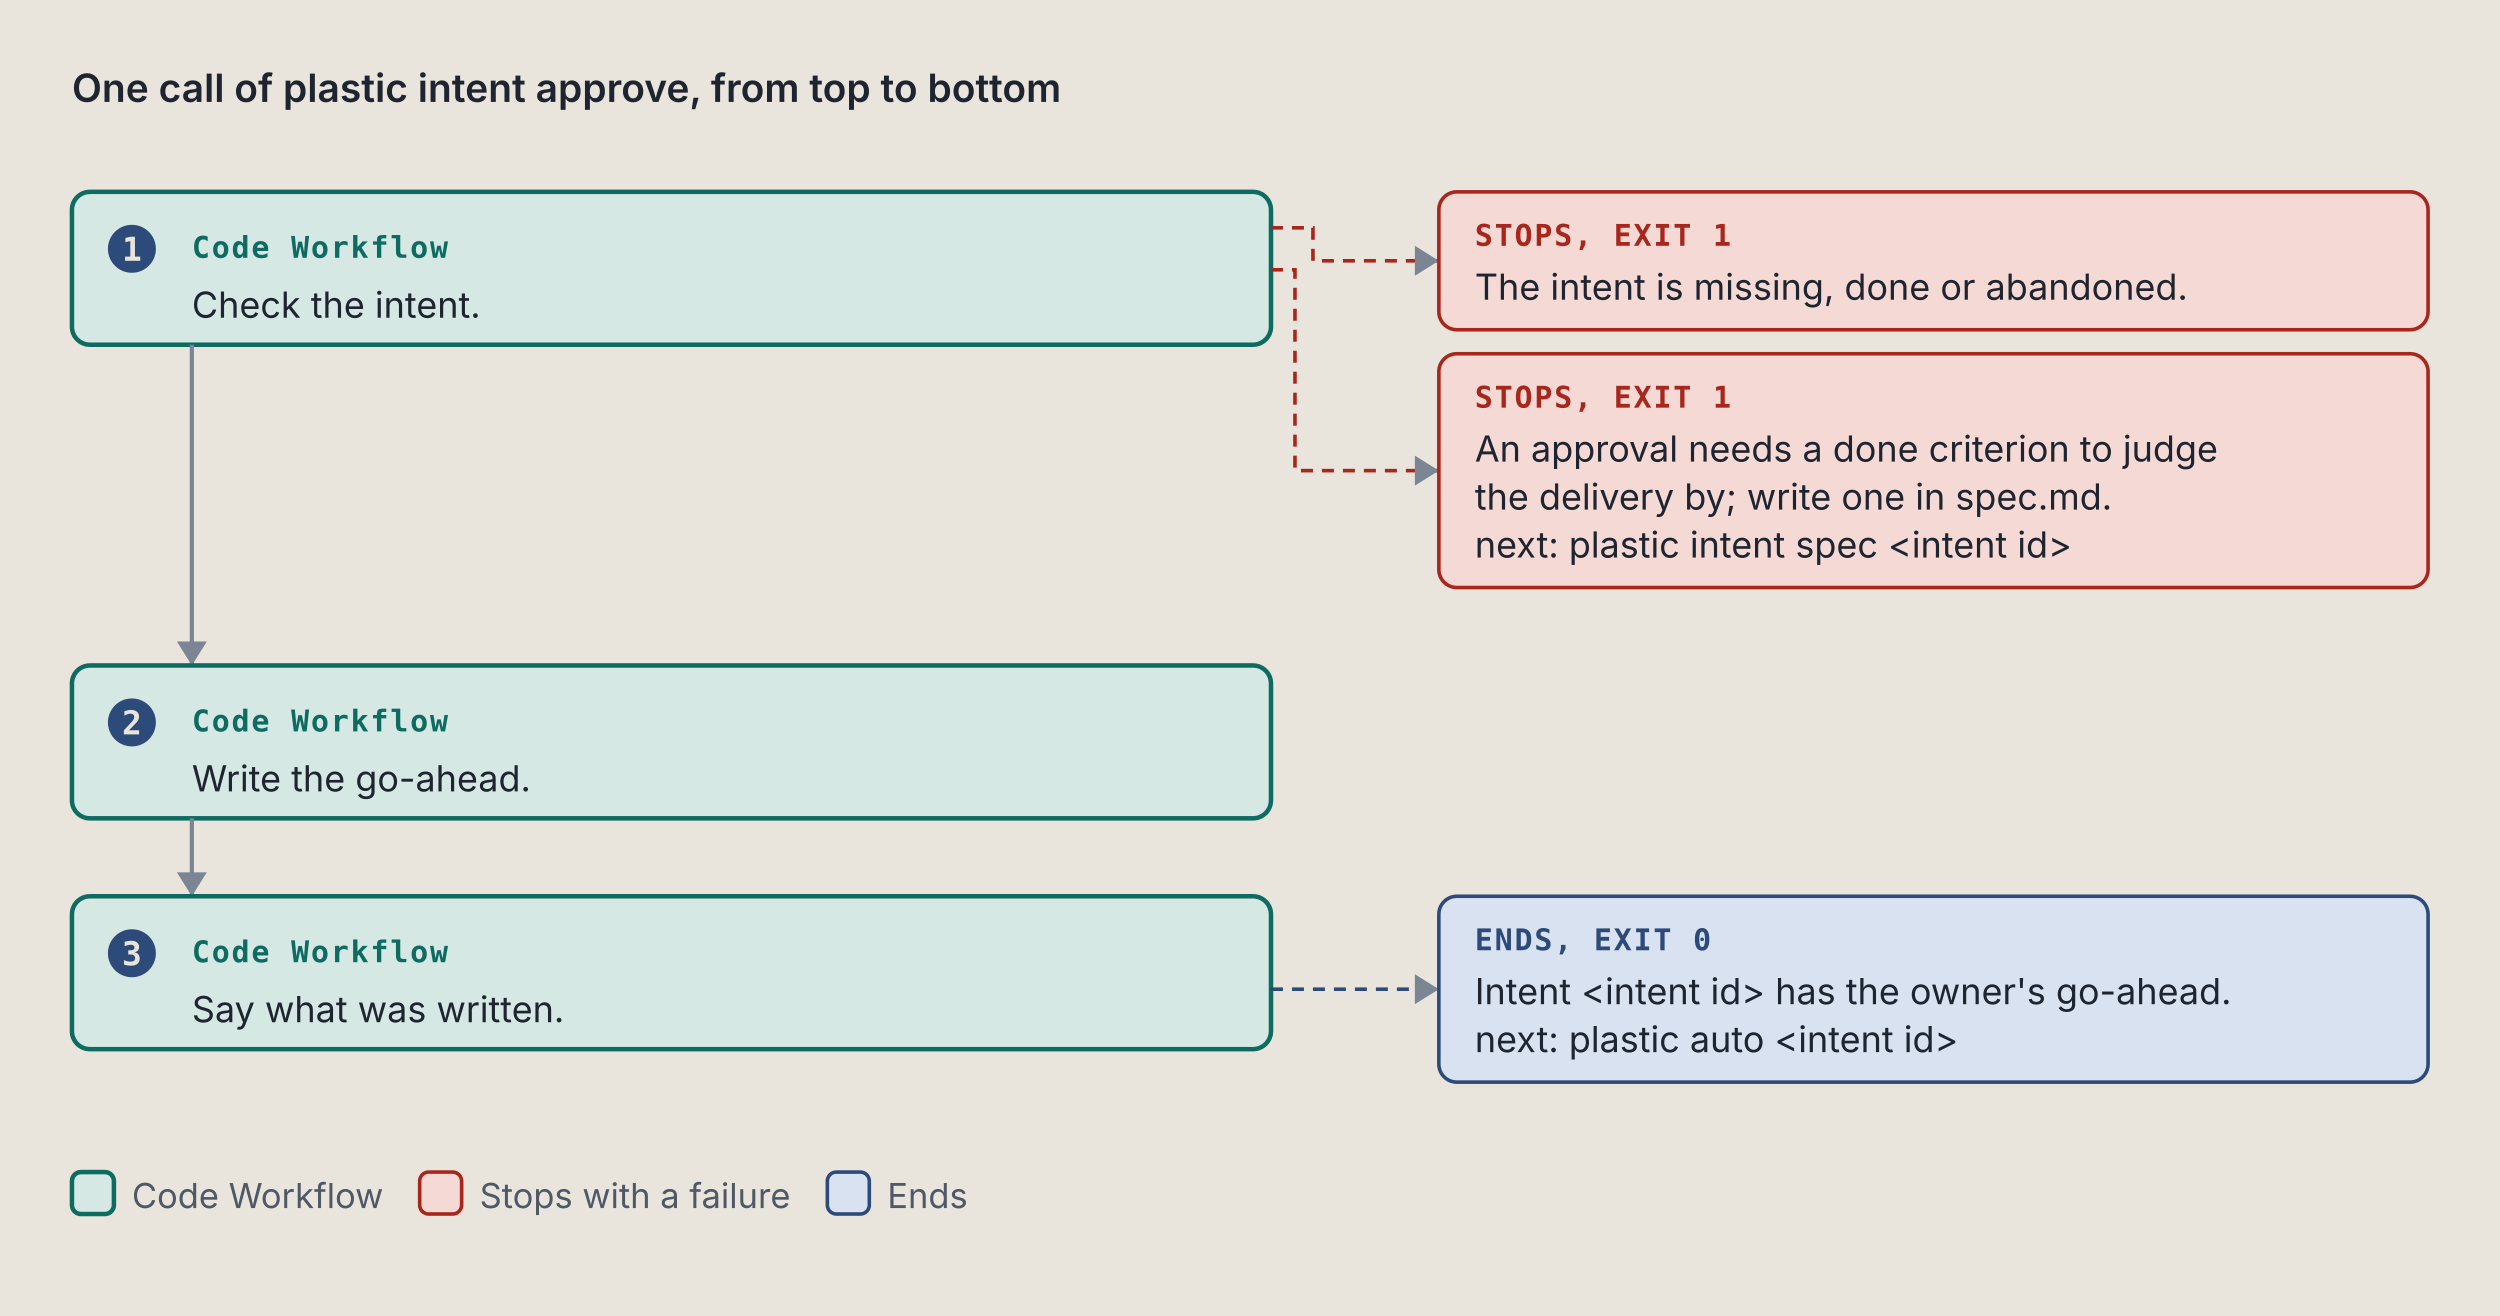
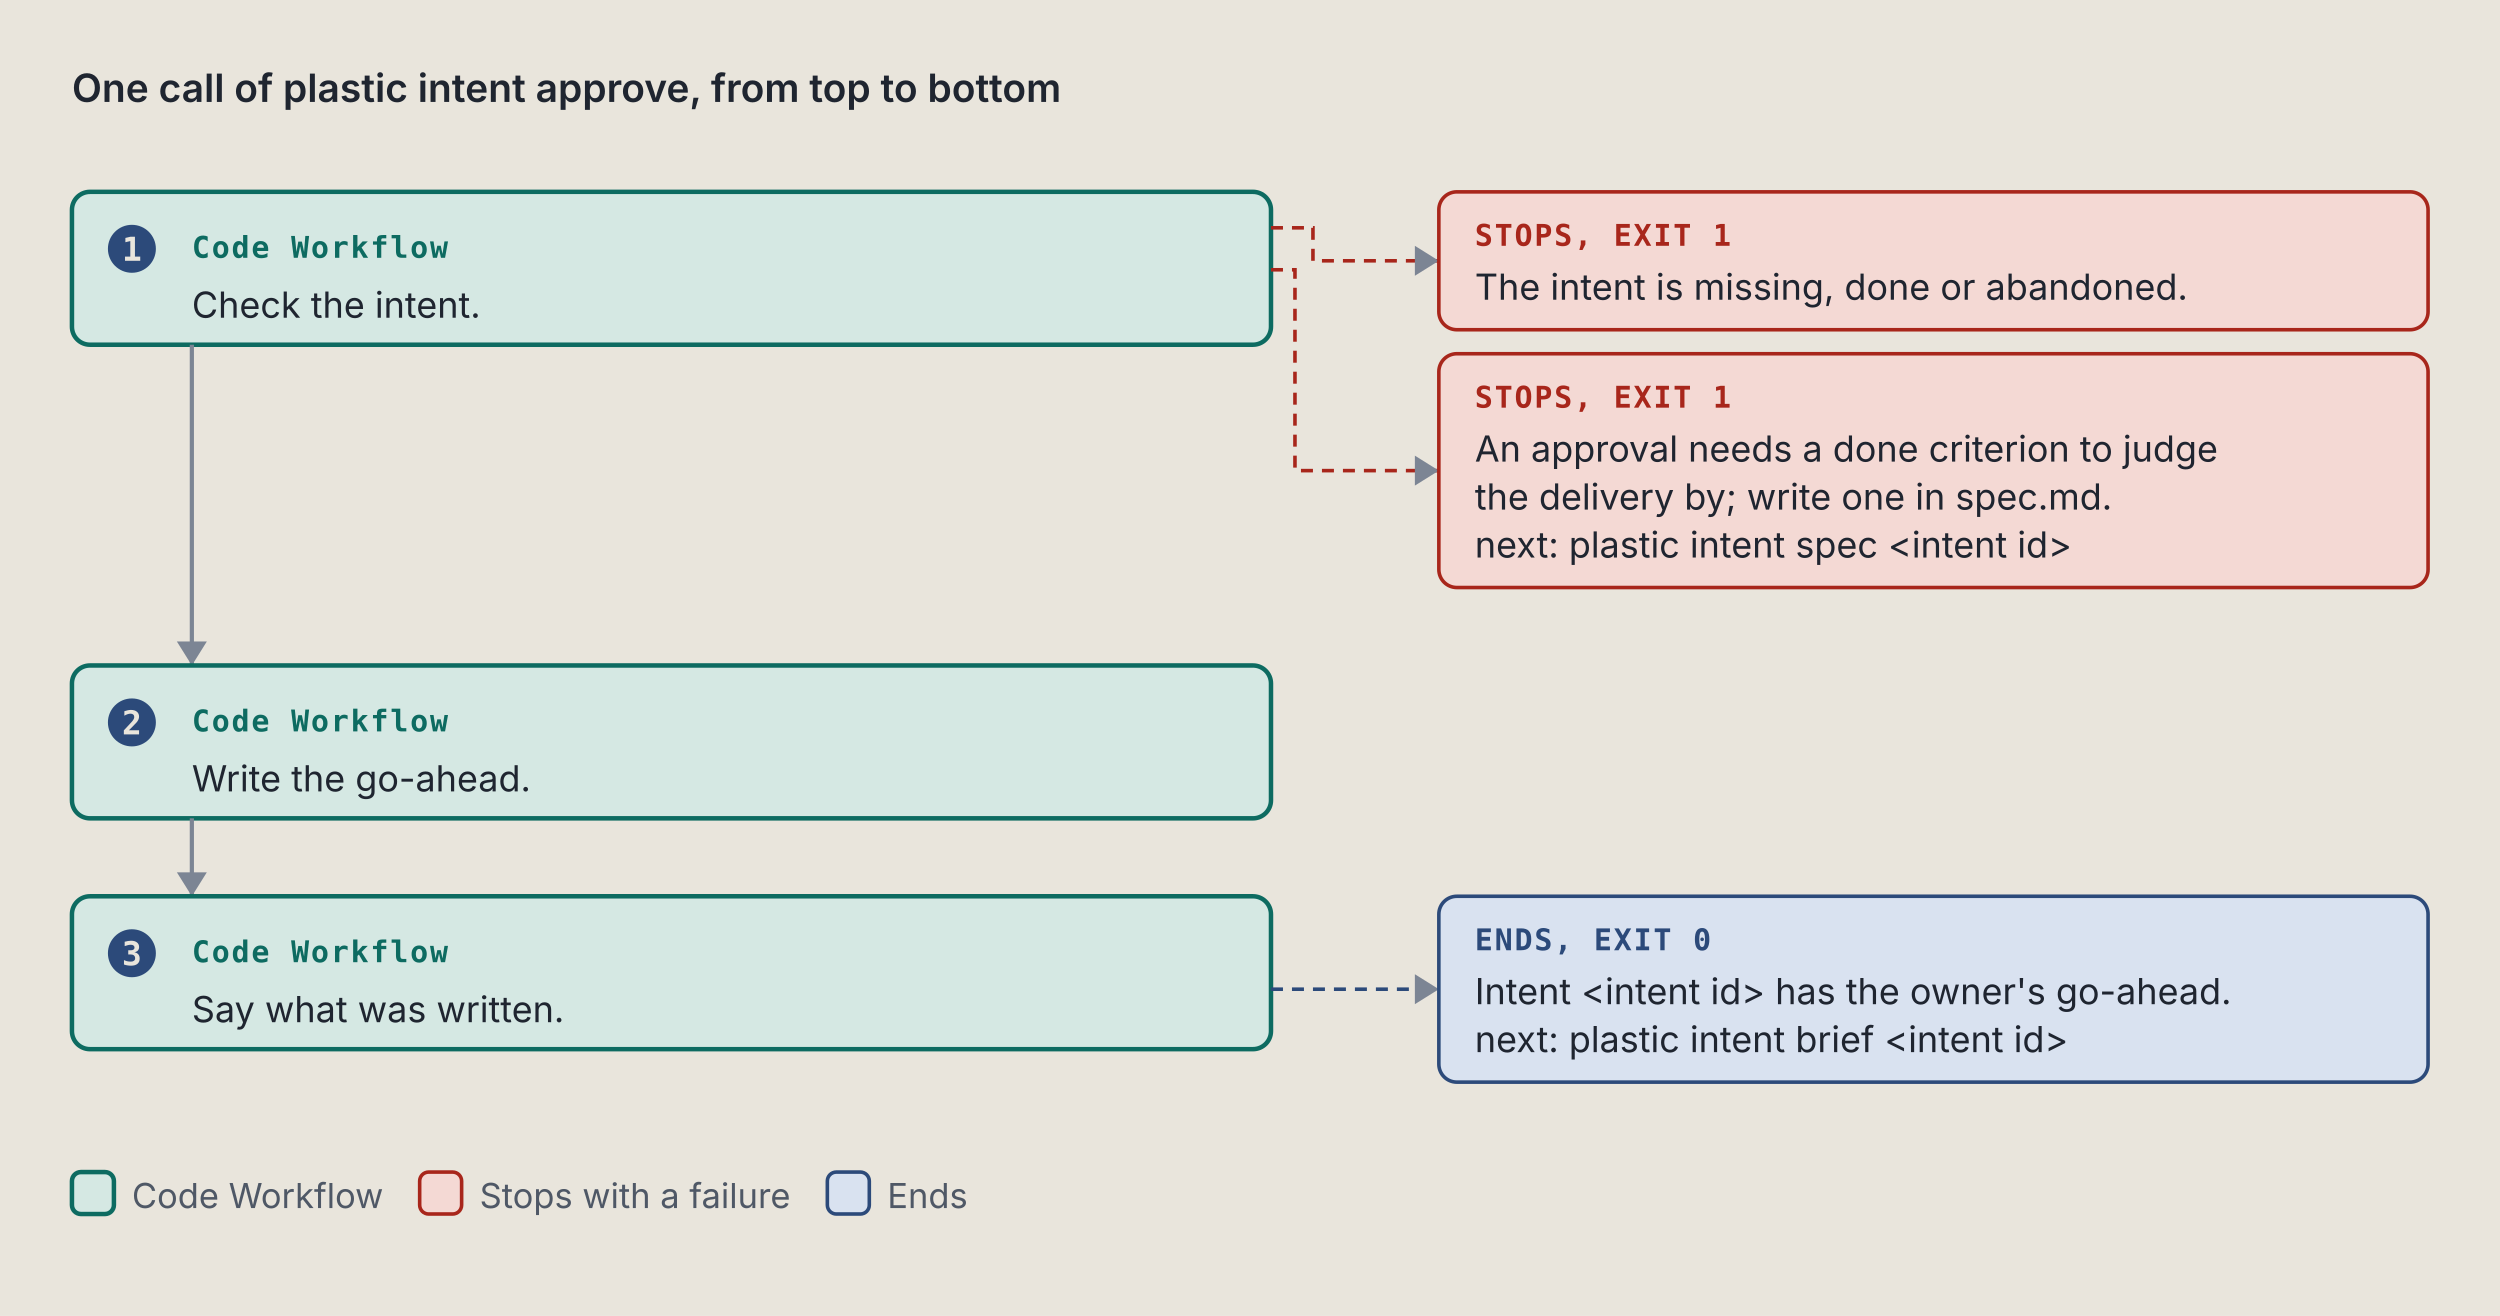
<svg xmlns="http://www.w3.org/2000/svg" viewBox="0 0 834 439" width="834" height="439" role="img" xml:space="preserve">
  <style>.ground { fill: #e9e5dc; }
.card { fill: #f4f1ea; stroke: #7c8594; stroke-width: 1; }
.lane-code { fill: #d5e8e3; stroke: #0d6b61; stroke-width: 1.5; }
.lane-agent { fill: #f1e2c7; stroke: #9a5508; stroke-width: 1.5; }
.stop-refusal { fill: #e4dcf5; stroke: #5b35b0; stroke-width: 1.2; }
.stop-failure { fill: #f4d9d4; stroke: #a8261b; stroke-width: 1.2; }
.end { fill: #d9e2f0; stroke: #2c4a7a; stroke-width: 1.2; }
.stop-end { fill: #d9e2f0; stroke: #2c4a7a; stroke-width: 1.2; }
.stop-handoff { fill: #f1e2c7; stroke: #9a5508; stroke-width: 1.2; stroke-dasharray: 5 3; }
.wire-handoff { fill: none; stroke: #9a5508; stroke-width: 1.2; stroke-dasharray: 4 3; }
.wire-end { fill: none; stroke: #2c4a7a; stroke-width: 1.2; stroke-dasharray: 4 3; }
.tag-handoff { fill: #9a5508; }
.k { fill: #4f5866; font: 11.5px "IBM Plex Sans", system-ui, -apple-system, "Segoe UI", sans-serif; }
.way { fill: #1f2530; font: italic 12.5px "IBM Plex Sans", system-ui, -apple-system, "Segoe UI", sans-serif; }
.wire { fill: none; stroke: #7c8594; stroke-width: 1.4; }
.wire-read { fill: none; stroke: #7c8594; stroke-width: 1.4; stroke-dasharray: 5 3; }
.wire-refusal { fill: none; stroke: #5b35b0; stroke-width: 1.2; stroke-dasharray: 4 3; }
.wire-failure { fill: none; stroke: #a8261b; stroke-width: 1.2; stroke-dasharray: 4 3; }
.head { fill: #7c8594; }
.t { fill: #1f2530; font: 12px "IBM Plex Sans", system-ui, -apple-system, "Segoe UI", sans-serif; }
.tb { fill: #1f2530; font: 600 13px "IBM Plex Sans", system-ui, -apple-system, "Segoe UI", sans-serif; }
.tm { fill: #1f2530; font: 11.5px "IBM Plex Mono", ui-monospace, Menlo, Consolas, monospace; }
.tag { font: 600 10px "IBM Plex Mono", ui-monospace, Menlo, Consolas, monospace; letter-spacing: .06em; }
.tag-code { fill: #0d6b61; } .tag-agent { fill: #9a5508; } .tag-refusal { fill: #5b35b0; }
.tag-failure { fill: #a8261b; } .tag-end { fill: #2c4a7a; } .tag-muted { fill: #4f5866; }
.tm.tag-muted { font-size: 10.5px; }
.db { fill: #d9e2f0; stroke: #2c4a7a; stroke-width: 1.2; }
.codebox { fill: #f4f1ea; stroke: #7c8594; stroke-width: 1; }
.cx { fill: #1f2530; font: 12px "IBM Plex Mono", ui-monospace, Menlo, Consolas, monospace; white-space: pre; }
.cx-n { fill: #4f5866; font: 11px "IBM Plex Mono", ui-monospace, Menlo, Consolas, monospace; }
.cx-k { fill: #5b35b0; } .cx-s { fill: #9a5508; } .cx-y { fill: #0d6b61; }
.cx-w { fill: #2c4a7a; font-weight: 600; } .cx-t { fill: #a8261b; } .cx-c { fill: #4f5866; font-style: italic; }
.badge { fill: #2c4a7a; } .badge-t { fill: #e9e5dc; font: 600 11px "IBM Plex Mono", ui-monospace, Menlo, Consolas, monospace; }
.bracket { fill: none; stroke: #2c4a7a; stroke-width: 1.4; }
.term { fill: #16191e; stroke: #7c8594; stroke-width: 1; }
.term-t { fill: #e6e2d8; font: 12px "IBM Plex Mono", ui-monospace, Menlo, Consolas, monospace; }
.term-p { fill: #8fd18f; font: 12px "IBM Plex Mono", ui-monospace, Menlo, Consolas, monospace; }
.term-m { fill: #a3abb6; font: 12px "IBM Plex Mono", ui-monospace, Menlo, Consolas, monospace; }
.big { font: 700 36px "IBM Plex Mono", ui-monospace, Menlo, Consolas, monospace; }

@media (prefers-color-scheme: dark) {
.ground { fill: #171a1f; }
.card { fill: #20242b; stroke: #8a93a2; stroke-width: 1; }
.lane-code { fill: #173a36; stroke: #5cc4b4; stroke-width: 1.5; }
.lane-agent { fill: #3d2e17; stroke: #e5a95a; stroke-width: 1.5; }
.stop-refusal { fill: #2d2445; stroke: #b59cf2; stroke-width: 1.2; }
.stop-failure { fill: #45211e; stroke: #f2958a; stroke-width: 1.2; }
.end { fill: #1f2c42; stroke: #97b6e8; stroke-width: 1.2; }
.stop-end { fill: #1f2c42; stroke: #97b6e8; stroke-width: 1.2; }
.stop-handoff { fill: #3d2e17; stroke: #e5a95a; stroke-width: 1.2; stroke-dasharray: 5 3; }
.wire-handoff { fill: none; stroke: #e5a95a; stroke-width: 1.2; stroke-dasharray: 4 3; }
.wire-end { fill: none; stroke: #97b6e8; stroke-width: 1.2; stroke-dasharray: 4 3; }
.tag-handoff { fill: #e5a95a; }
.k { fill: #b3b9c3; font: 11.5px "IBM Plex Sans", system-ui, -apple-system, "Segoe UI", sans-serif; }
.way { fill: #e8e4da; font: italic 12.5px "IBM Plex Sans", system-ui, -apple-system, "Segoe UI", sans-serif; }
.wire { fill: none; stroke: #8a93a2; stroke-width: 1.4; }
.wire-read { fill: none; stroke: #8a93a2; stroke-width: 1.4; stroke-dasharray: 5 3; }
.wire-refusal { fill: none; stroke: #b59cf2; stroke-width: 1.2; stroke-dasharray: 4 3; }
.wire-failure { fill: none; stroke: #f2958a; stroke-width: 1.2; stroke-dasharray: 4 3; }
.head { fill: #8a93a2; }
.t { fill: #e8e4da; font: 12px "IBM Plex Sans", system-ui, -apple-system, "Segoe UI", sans-serif; }
.tb { fill: #e8e4da; font: 600 13px "IBM Plex Sans", system-ui, -apple-system, "Segoe UI", sans-serif; }
.tm { fill: #e8e4da; font: 11.5px "IBM Plex Mono", ui-monospace, Menlo, Consolas, monospace; }
.tag { font: 600 10px "IBM Plex Mono", ui-monospace, Menlo, Consolas, monospace; letter-spacing: .06em; }
.tag-code { fill: #5cc4b4; } .tag-agent { fill: #e5a95a; } .tag-refusal { fill: #b59cf2; }
.tag-failure { fill: #f2958a; } .tag-end { fill: #97b6e8; } .tag-muted { fill: #b3b9c3; }
.tm.tag-muted { font-size: 10.5px; }
.db { fill: #1f2c42; stroke: #97b6e8; stroke-width: 1.2; }
.codebox { fill: #20242b; stroke: #8a93a2; stroke-width: 1; }
.cx { fill: #e8e4da; font: 12px "IBM Plex Mono", ui-monospace, Menlo, Consolas, monospace; white-space: pre; }
.cx-n { fill: #b3b9c3; font: 11px "IBM Plex Mono", ui-monospace, Menlo, Consolas, monospace; }
.cx-k { fill: #b59cf2; } .cx-s { fill: #e5a95a; } .cx-y { fill: #5cc4b4; }
.cx-w { fill: #97b6e8; font-weight: 600; } .cx-t { fill: #f2958a; } .cx-c { fill: #b3b9c3; font-style: italic; }
.badge { fill: #97b6e8; } .badge-t { fill: #171a1f; font: 600 11px "IBM Plex Mono", ui-monospace, Menlo, Consolas, monospace; }
.bracket { fill: none; stroke: #97b6e8; stroke-width: 1.4; }
.term { fill: #16191e; stroke: #8a93a2; stroke-width: 1; }
.term-t { fill: #e6e2d8; font: 12px "IBM Plex Mono", ui-monospace, Menlo, Consolas, monospace; }
.term-p { fill: #8fd18f; font: 12px "IBM Plex Mono", ui-monospace, Menlo, Consolas, monospace; }
.term-m { fill: #a3abb6; font: 12px "IBM Plex Mono", ui-monospace, Menlo, Consolas, monospace; }
.big { font: 700 36px "IBM Plex Mono", ui-monospace, Menlo, Consolas, monospace; }
}</style>
  <rect width="100%" height="100%" class="ground" />
  <text x="24" y="34" class="tb" text-anchor="start">One call of plastic intent approve, from top to bottom</text>
  <rect x="24" y="64" width="400" height="51" rx="6" class="lane-code" />
  <circle cx="44" cy="83" r="8" class="badge" />
  <text x="44" y="87" class="badge-t" text-anchor="middle">1</text>
  <text x="64" y="86" class="tag tag-code" text-anchor="start">Code Workflow</text>
  <text x="64" y="106" class="t" text-anchor="start">Check the intent.</text>
  <path d="M 424 76 L 438 76 L 438 87 L 480 87" class="wire-failure" />
  <path d="M 472 82 L 480 87 L 472 92 Z" class="head" />
  <rect x="480" y="64" width="330" height="46" rx="6" class="stop-failure" />
  <text x="492" y="82" class="tag tag-failure" text-anchor="start">STOPS, EXIT 1</text>
  <text x="492" y="100" class="t" text-anchor="start">The intent is missing, done or abandoned.</text>
  <path d="M 424 90 L 432 90 L 432 157 L 480 157" class="wire-failure" />
  <path d="M 472 152 L 480 157 L 472 162 Z" class="head" />
  <rect x="480" y="118" width="330" height="78" rx="6" class="stop-failure" />
  <text x="492" y="136" class="tag tag-failure" text-anchor="start">STOPS, EXIT 1</text>
  <text x="492" y="154" class="t" text-anchor="start">An approval needs a done criterion to judge</text>
  <text x="492" y="170" class="t" text-anchor="start">the delivery by; write one in spec.md.</text>
  <text x="492" y="186" class="t" text-anchor="start">next: plastic intent spec &lt;intent id&gt;</text>
  <path d="M 64 115 L 64 222" class="wire" />
  <path d="M 59 214 L 64 222 L 69 214 Z" class="head" />
  <rect x="24" y="222" width="400" height="51" rx="6" class="lane-code" />
  <circle cx="44" cy="241" r="8" class="badge" />
  <text x="44" y="245" class="badge-t" text-anchor="middle">2</text>
  <text x="64" y="244" class="tag tag-code" text-anchor="start">Code Workflow</text>
  <text x="64" y="264" class="t" text-anchor="start">Write the go-ahead.</text>
  <path d="M 64 273 L 64 299" class="wire" />
  <path d="M 59 291 L 64 299 L 69 291 Z" class="head" />
  <rect x="24" y="299" width="400" height="51" rx="6" class="lane-code" />
  <circle cx="44" cy="318" r="8" class="badge" />
  <text x="44" y="322" class="badge-t" text-anchor="middle">3</text>
  <text x="64" y="321" class="tag tag-code" text-anchor="start">Code Workflow</text>
  <text x="64" y="341" class="t" text-anchor="start">Say what was written.</text>
  <path d="M 424 330 L 480 330" class="wire-end" />
  <path d="M 472 325 L 480 330 L 472 335 Z" class="head" />
  <rect x="480" y="299" width="330" height="62" rx="6" class="stop-end" />
  <text x="492" y="317" class="tag tag-end" text-anchor="start">ENDS, EXIT 0</text>
  <text x="492" y="335" class="t" text-anchor="start">Intent &lt;intent id&gt; has the owner's go-ahead.</text>
-   <text x="492" y="351" class="t" text-anchor="start">next: plastic auto &lt;intent id&gt;</text>
+   <text x="492" y="351" class="t" text-anchor="start">next: plastic intent brief &lt;intent id&gt;</text>
  <rect x="24" y="391" width="14" height="14" rx="3" class="lane-code" />
  <text x="44" y="403" class="k" text-anchor="start">Code Workflow</text>
  <rect x="140" y="391" width="14" height="14" rx="3" class="stop-failure" />
  <text x="160" y="403" class="k" text-anchor="start">Stops with a failure</text>
  <rect x="276" y="391" width="14" height="14" rx="3" class="stop-end" />
  <text x="296" y="403" class="k" text-anchor="start">Ends</text>
</svg>
